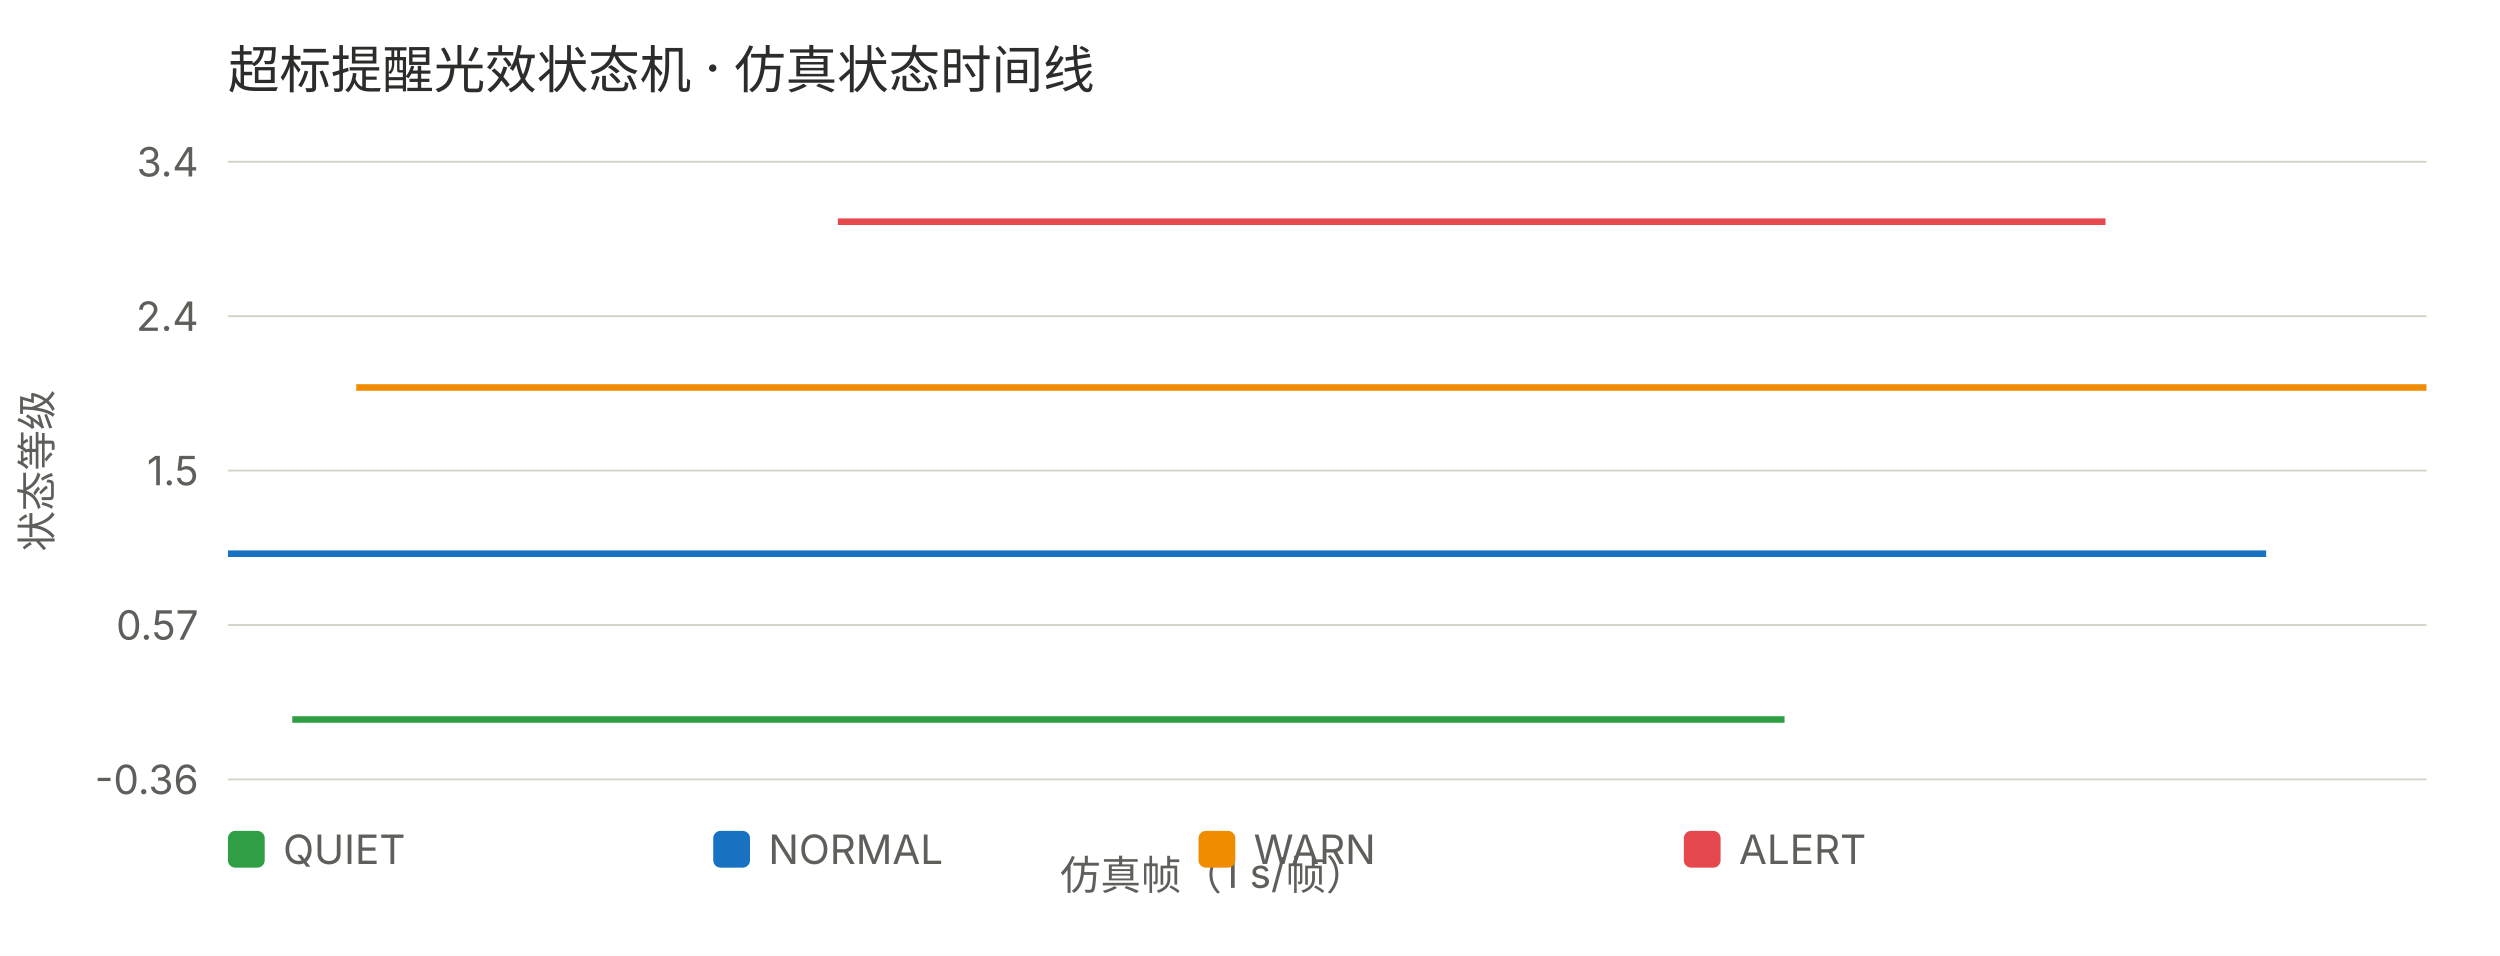
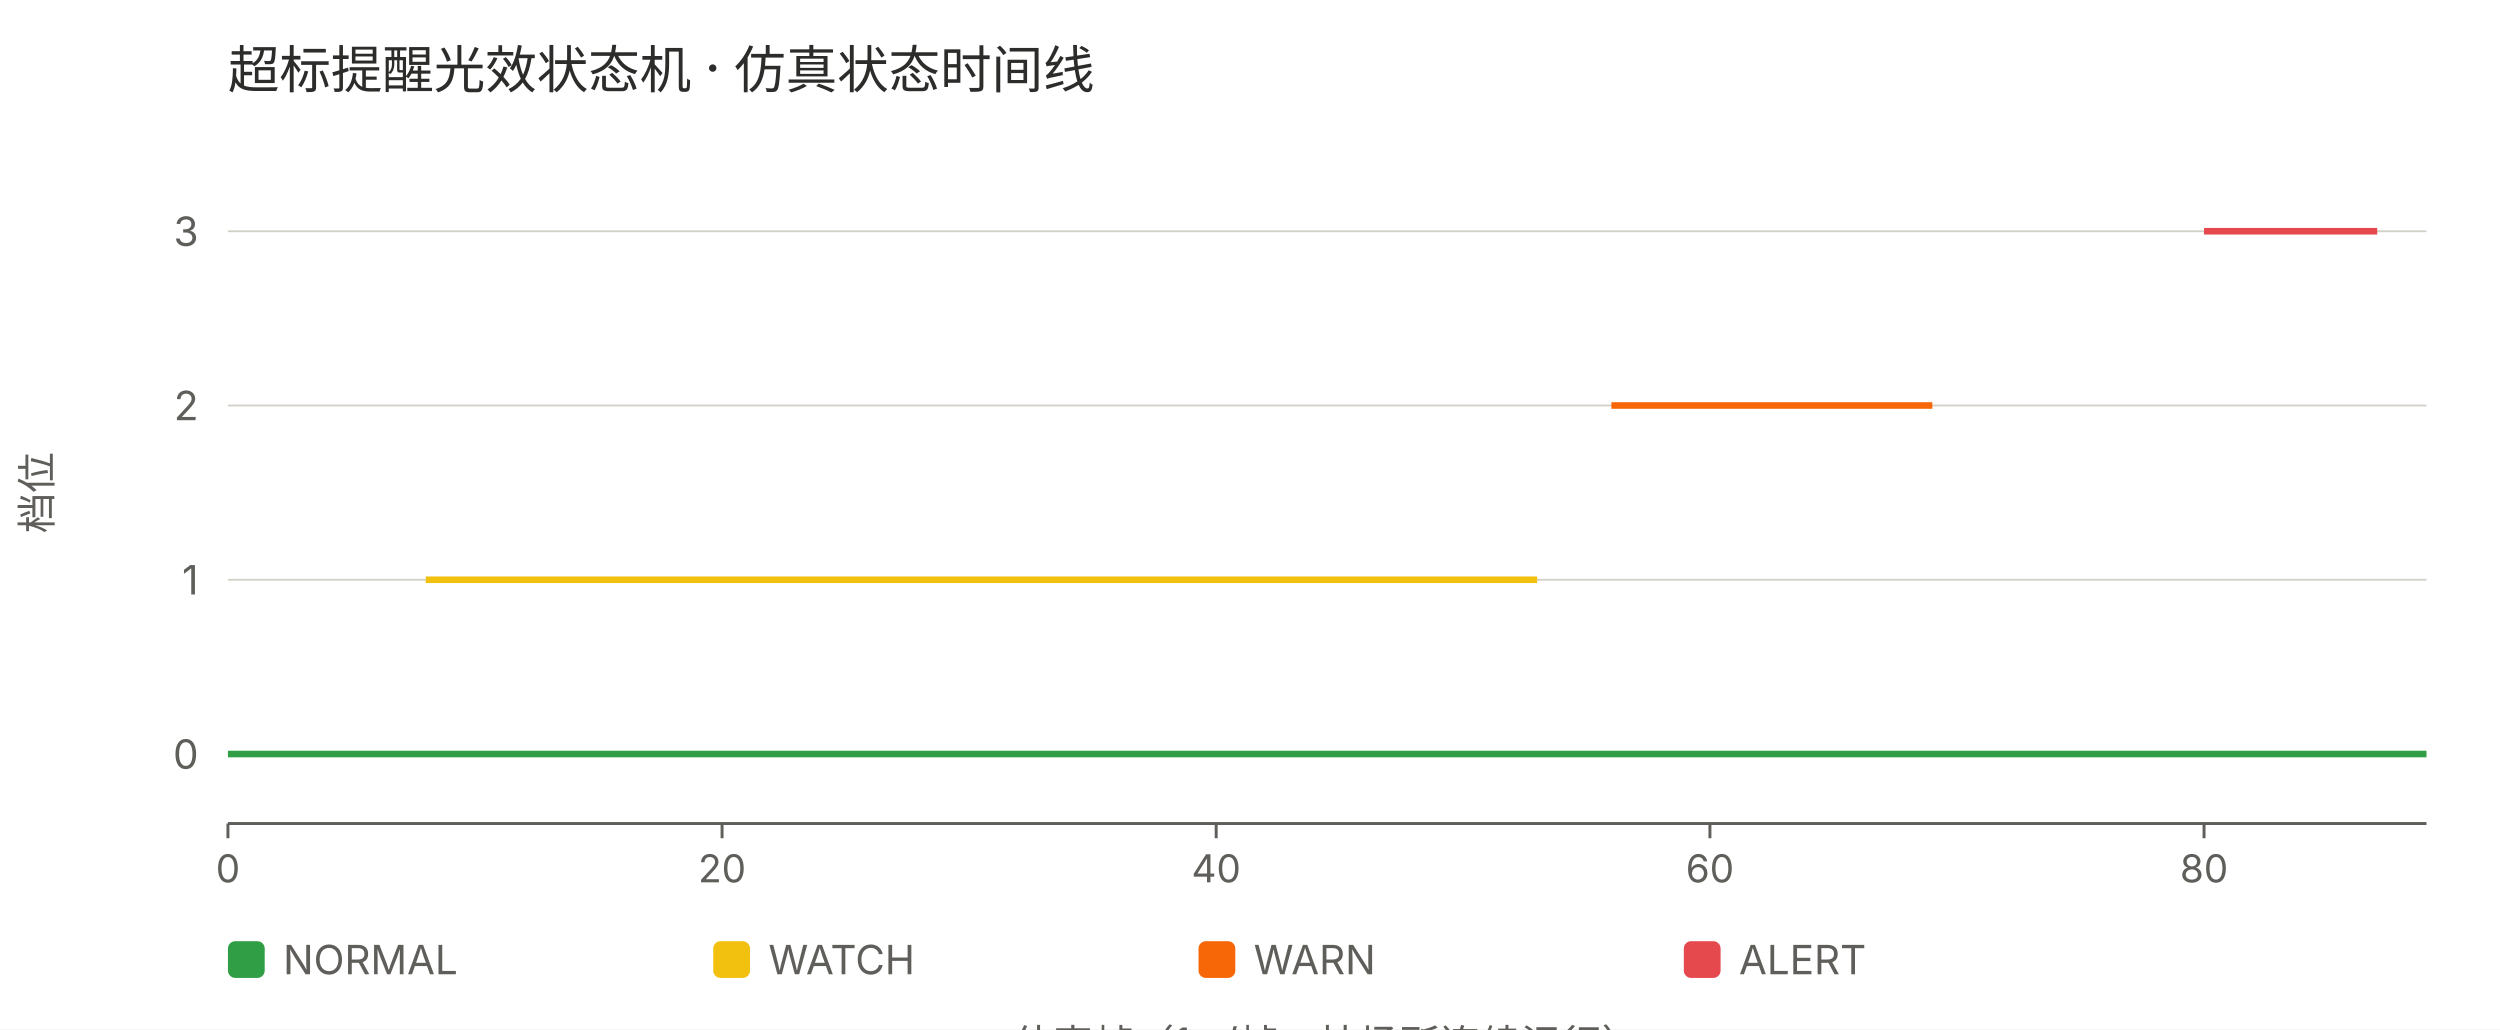
- <svg xmlns="http://www.w3.org/2000/svg" viewBox="0 0 680 260" width="100%" role="img">
-   <rect width="680" height="260" fill="#FFFFFF" />
+ <svg xmlns="http://www.w3.org/2000/svg" viewBox="0 0 680 280" width="100%" role="img">
+   <rect width="680" height="280" fill="#FFFFFF" />
  <g font-family="system-ui, -apple-system, Segoe UI, Microsoft YaHei, sans-serif">
    <text x="62" y="24" font-size="14" font-weight="500" fill="#2C2C2A">超标提醒光效状态机 · 仿真状态时间线</text>
-     <line x1="62" y1="212.0" x2="660" y2="212.0" stroke="#D3D1C7" stroke-width="0.5" />
-     <text x="54" y="216.0" font-size="11" fill="#5F5E5A" text-anchor="end">-0.36</text>
-     <line x1="62" y1="170.0" x2="660" y2="170.0" stroke="#D3D1C7" stroke-width="0.5" />
-     <text x="54" y="174.0" font-size="11" fill="#5F5E5A" text-anchor="end">0.57</text>
-     <line x1="62" y1="128.0" x2="660" y2="128.0" stroke="#D3D1C7" stroke-width="0.5" />
-     <text x="54" y="132.0" font-size="11" fill="#5F5E5A" text-anchor="end">1.5</text>
-     <line x1="62" y1="86.0" x2="660" y2="86.0" stroke="#D3D1C7" stroke-width="0.5" />
-     <text x="54" y="90.0" font-size="11" fill="#5F5E5A" text-anchor="end">2.4</text>
-     <line x1="62" y1="44.0" x2="660" y2="44.0" stroke="#D3D1C7" stroke-width="0.5" />
-     <text x="54" y="48.0" font-size="11" fill="#5F5E5A" text-anchor="end">3.4</text>
-     <text x="62" y="242" font-size="11" fill="#5F5E5A" text-anchor="middle" transform="translate(268.0,0)">仿真帧（1 s/帧）</text>
-     <text x="14" y="128.0" font-size="11" fill="#5F5E5A" text-anchor="middle" transform="rotate(-90 14 128.0)">状态等级</text>
-     <polyline points="79.5,195.7 83.8,195.7 88.2,195.7 92.6,195.7 337.0,195.7 341.4,195.7 345.7,195.7 350.1,195.7 354.5,195.7 467.9,195.7 472.3,195.7 476.7,195.7 481.0,195.7 485.4,195.7" fill="none" stroke="#2f9e44" stroke-width="1.8" stroke-linejoin="round" />
-     <rect x="62" y="226" width="10" height="10" rx="2" fill="#2f9e44" />
-     <text x="77" y="235" font-size="11" fill="#5F5E5A">QUIET</text>
-     <polyline points="62.0,150.6 66.4,150.6 70.7,150.6 75.1,150.6 158.0,150.6 162.4,150.6 166.8,150.6 171.1,150.6 210.4,150.6 214.8,150.6 219.1,150.6 223.5,150.6 315.2,150.6 319.5,150.6 323.9,150.6 328.3,150.6 332.6,150.6 446.1,150.6 450.5,150.6 454.8,150.6 459.2,150.6 463.6,150.6 489.8,150.6 494.1,150.6 498.5,150.6 502.9,150.6 507.2,150.6 511.6,150.6 577.1,150.6 581.4,150.6 585.8,150.6 590.2,150.6 594.5,150.6 598.9,150.6 603.3,150.6 607.6,150.6 612.0,150.6 616.4,150.6" fill="none" stroke="#1971c2" stroke-width="1.8" stroke-linejoin="round" />
-     <rect x="194" y="226" width="10" height="10" rx="2" fill="#1971c2" />
-     <text x="209" y="235" font-size="11" fill="#5F5E5A">NORMAL</text>
-     <polyline points="96.9,105.4 101.3,105.4 105.6,105.4 110.0,105.4 114.4,105.4 118.7,105.4 123.1,105.4 127.5,105.4 131.8,105.4 136.2,105.4 140.6,105.4 144.9,105.4 149.3,105.4 153.7,105.4 175.5,105.4 179.9,105.4 184.2,105.4 188.6,105.4 192.9,105.4 197.3,105.4 201.7,105.4 206.0,105.4 358.8,105.4 363.2,105.4 367.5,105.4 371.9,105.4 376.3,105.4 380.6,105.4 516.0,105.4 520.3,105.4 524.7,105.4 529.1,105.4 533.4,105.4 537.8,105.4 620.7,105.4 625.1,105.4 629.4,105.4 633.8,105.4 638.2,105.4 642.5,105.4 646.9,105.4 651.3,105.4 655.6,105.4 660.0,105.4" fill="none" stroke="#f08c00" stroke-width="1.8" stroke-linejoin="round" />
-     <rect x="326" y="226" width="10" height="10" rx="2" fill="#f08c00" />
-     <text x="341" y="235" font-size="11" fill="#5F5E5A">WARN</text>
-     <polyline points="227.9,60.3 232.2,60.3 236.6,60.3 241.0,60.3 245.3,60.3 249.7,60.3 254.1,60.3 258.4,60.3 262.8,60.3 267.2,60.3 271.5,60.3 275.9,60.3 280.2,60.3 284.6,60.3 289.0,60.3 293.3,60.3 297.7,60.3 302.1,60.3 306.4,60.3 310.8,60.3 385.0,60.3 389.4,60.3 393.7,60.3 398.1,60.3 402.5,60.3 406.8,60.3 411.2,60.3 415.6,60.3 419.9,60.3 424.3,60.3 428.7,60.3 433.0,60.3 437.4,60.3 441.8,60.3 542.1,60.3 546.5,60.3 550.9,60.3 555.2,60.3 559.6,60.3 564.0,60.3 568.3,60.3 572.7,60.3" fill="none" stroke="#e5484d" stroke-width="1.8" stroke-linejoin="round" />
-     <rect x="458" y="226" width="10" height="10" rx="2" fill="#e5484d" />
-     <text x="473" y="235" font-size="11" fill="#5F5E5A">ALERT</text>
+     <line x1="62" y1="205.1" x2="660" y2="205.1" stroke="#D3D1C7" stroke-width="0.5" />
+     <text x="54" y="209.1" font-size="11" fill="#5F5E5A" text-anchor="end">0</text>
+     <line x1="62" y1="157.7" x2="660" y2="157.7" stroke="#D3D1C7" stroke-width="0.5" />
+     <text x="54" y="161.7" font-size="11" fill="#5F5E5A" text-anchor="end">1</text>
+     <line x1="62" y1="110.3" x2="660" y2="110.3" stroke="#D3D1C7" stroke-width="0.5" />
+     <text x="54" y="114.3" font-size="11" fill="#5F5E5A" text-anchor="end">2</text>
+     <line x1="62" y1="62.9" x2="660" y2="62.9" stroke="#D3D1C7" stroke-width="0.5" />
+     <text x="54" y="66.9" font-size="11" fill="#5F5E5A" text-anchor="end">3</text>
+     <line x1="62" y1="224" x2="660" y2="224" stroke="#5F5E5A" stroke-width="0.8" />
+     <line x1="62.0" y1="224" x2="62.0" y2="228" stroke="#5F5E5A" stroke-width="0.8" />
+     <text x="62.0" y="240" font-size="10.5" fill="#5F5E5A" text-anchor="middle">0</text>
+     <line x1="196.4" y1="224" x2="196.4" y2="228" stroke="#5F5E5A" stroke-width="0.8" />
+     <text x="196.4" y="240" font-size="10.5" fill="#5F5E5A" text-anchor="middle">20</text>
+     <line x1="330.8" y1="224" x2="330.8" y2="228" stroke="#5F5E5A" stroke-width="0.8" />
+     <text x="330.8" y="240" font-size="10.5" fill="#5F5E5A" text-anchor="middle">40</text>
+     <line x1="465.1" y1="224" x2="465.1" y2="228" stroke="#5F5E5A" stroke-width="0.8" />
+     <text x="465.1" y="240" font-size="10.5" fill="#5F5E5A" text-anchor="middle">60</text>
+     <line x1="599.5" y1="224" x2="599.5" y2="228" stroke="#5F5E5A" stroke-width="0.8" />
+     <text x="599.5" y="240" font-size="10.5" fill="#5F5E5A" text-anchor="middle">80</text>
+     <text x="361.0" y="288" font-size="11" fill="#5F5E5A" text-anchor="middle">仿真帧（1 s/帧，按场所连续运行）</text>
+     <text x="14" y="134.0" font-size="11" fill="#5F5E5A" text-anchor="middle" transform="rotate(-90 14 134.0)">档位</text>
+     <polyline points="62.0,205.1 68.7,205.1 75.4,205.1 82.2,205.1 88.9,205.1 95.6,205.1 102.3,205.1 109.0,205.1 182.9,205.1 189.7,205.1 196.4,205.1 203.1,205.1 209.8,205.1 216.5,205.1 223.3,205.1 230.0,205.1 236.7,205.1 243.4,205.1 250.1,205.1 256.9,205.1 263.6,205.1 270.3,205.1 303.9,205.1 310.6,205.1 424.8,205.1 431.6,205.1 532.3,205.1 539.1,205.1 545.8,205.1 552.5,205.1 559.2,205.1 565.9,205.1 572.7,205.1 579.4,205.1 586.1,205.1 592.8,205.1 653.3,205.1 660.0,205.1" fill="none" stroke="#2f9e44" stroke-width="1.8" stroke-linejoin="round" />
+     <rect x="62" y="256" width="10" height="10" rx="2" fill="#2f9e44" />
+     <text x="77" y="265" font-size="11" fill="#5F5E5A">NORMAL</text>
+     <polyline points="115.8,157.7 122.5,157.7 129.2,157.7 135.9,157.7 142.6,157.7 149.3,157.7 156.1,157.7 162.8,157.7 169.5,157.7 176.2,157.7 277.0,157.7 283.7,157.7 290.4,157.7 297.2,157.7 317.3,157.7 324.0,157.7 330.8,157.7 337.5,157.7 344.2,157.7 350.9,157.7 357.6,157.7 364.4,157.7 371.1,157.7 377.8,157.7 384.5,157.7 391.2,157.7 398.0,157.7 404.7,157.7 411.4,157.7 418.1,157.7" fill="none" stroke="#f2c00e" stroke-width="1.8" stroke-linejoin="round" />
+     <rect x="194" y="256" width="10" height="10" rx="2" fill="#f2c00e" />
+     <text x="209" y="265" font-size="11" fill="#5F5E5A">WATCH</text>
+     <polyline points="438.3,110.3 445.0,110.3 451.7,110.3 458.4,110.3 465.1,110.3 471.9,110.3 478.6,110.3 485.3,110.3 492.0,110.3 498.7,110.3 505.5,110.3 512.2,110.3 518.9,110.3 525.6,110.3" fill="none" stroke="#f76707" stroke-width="1.8" stroke-linejoin="round" />
+     <rect x="326" y="256" width="10" height="10" rx="2" fill="#f76707" />
+     <text x="341" y="265" font-size="11" fill="#5F5E5A">WARN</text>
+     <polyline points="599.5,62.9 606.2,62.9 613.0,62.9 619.7,62.9 626.4,62.9 633.1,62.9 639.8,62.9 646.6,62.9" fill="none" stroke="#e5484d" stroke-width="1.8" stroke-linejoin="round" />
+     <rect x="458" y="256" width="10" height="10" rx="2" fill="#e5484d" />
+     <text x="473" y="265" font-size="11" fill="#5F5E5A">ALERT</text>
  </g>
</svg>
